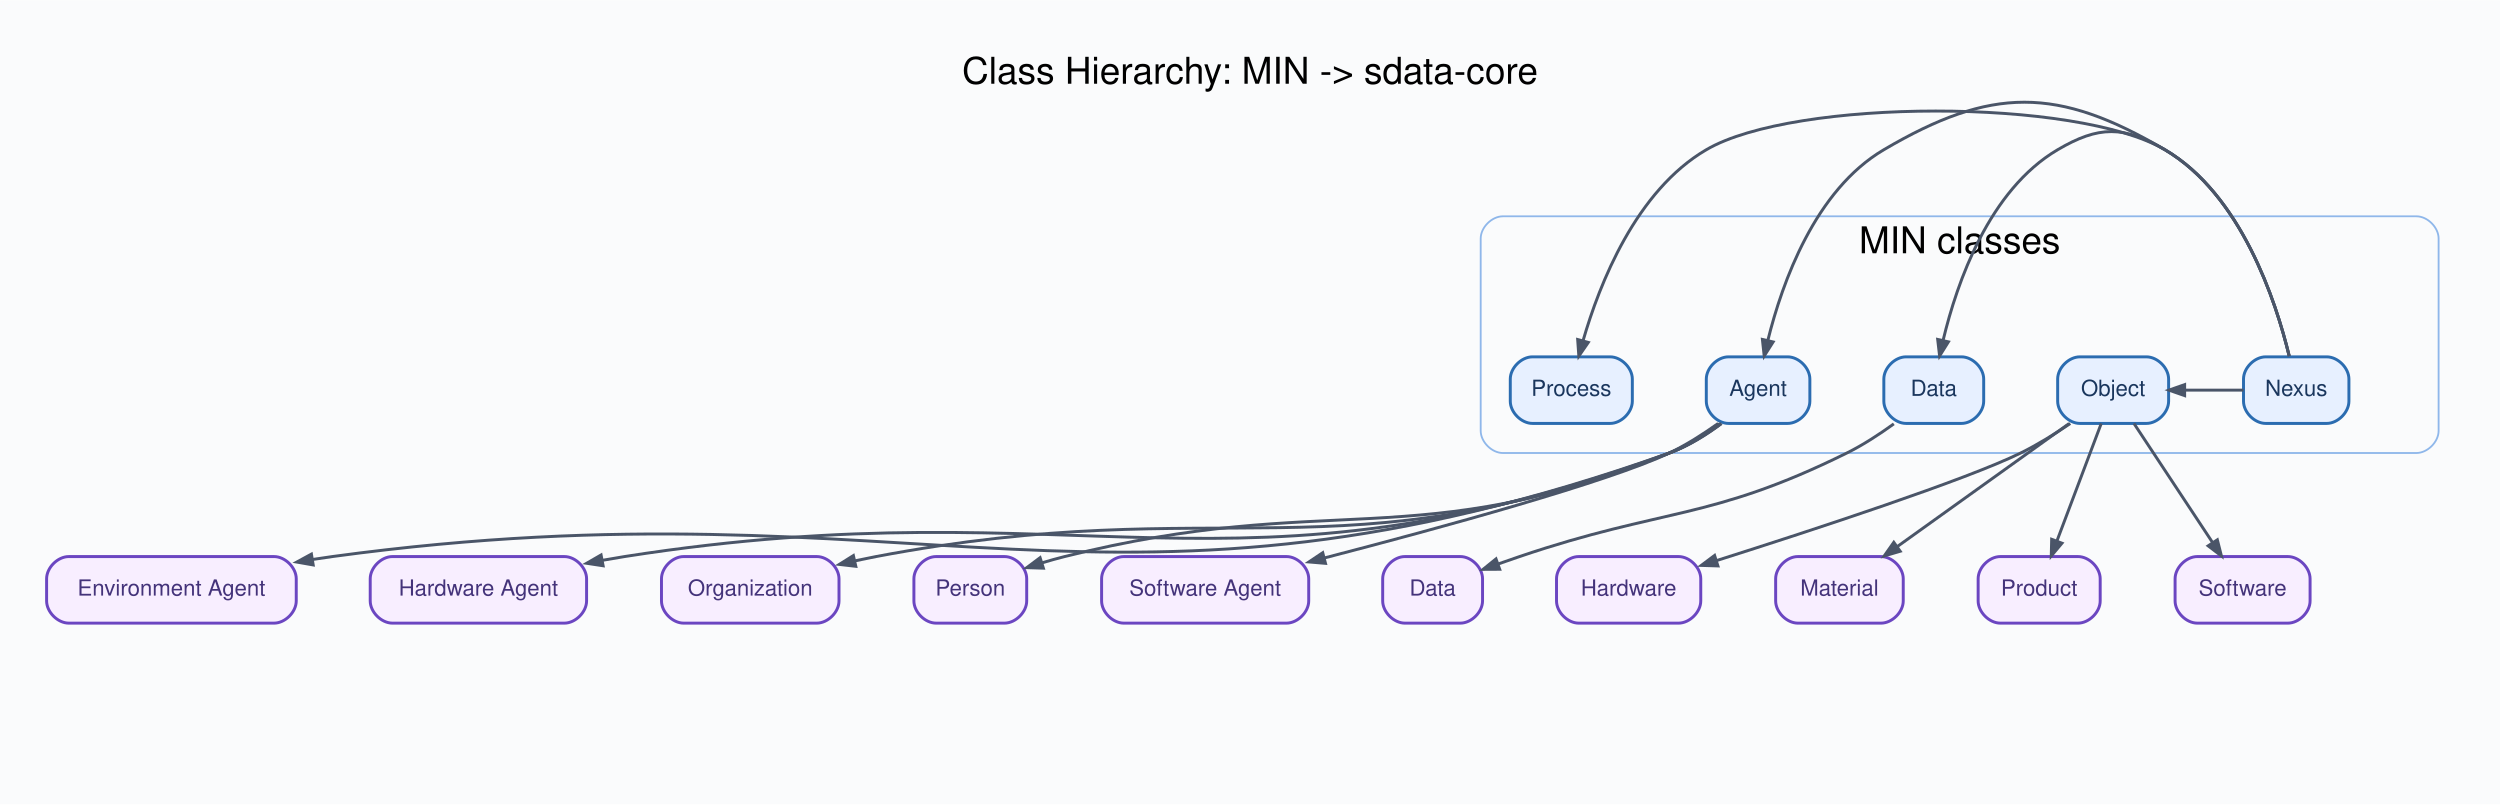
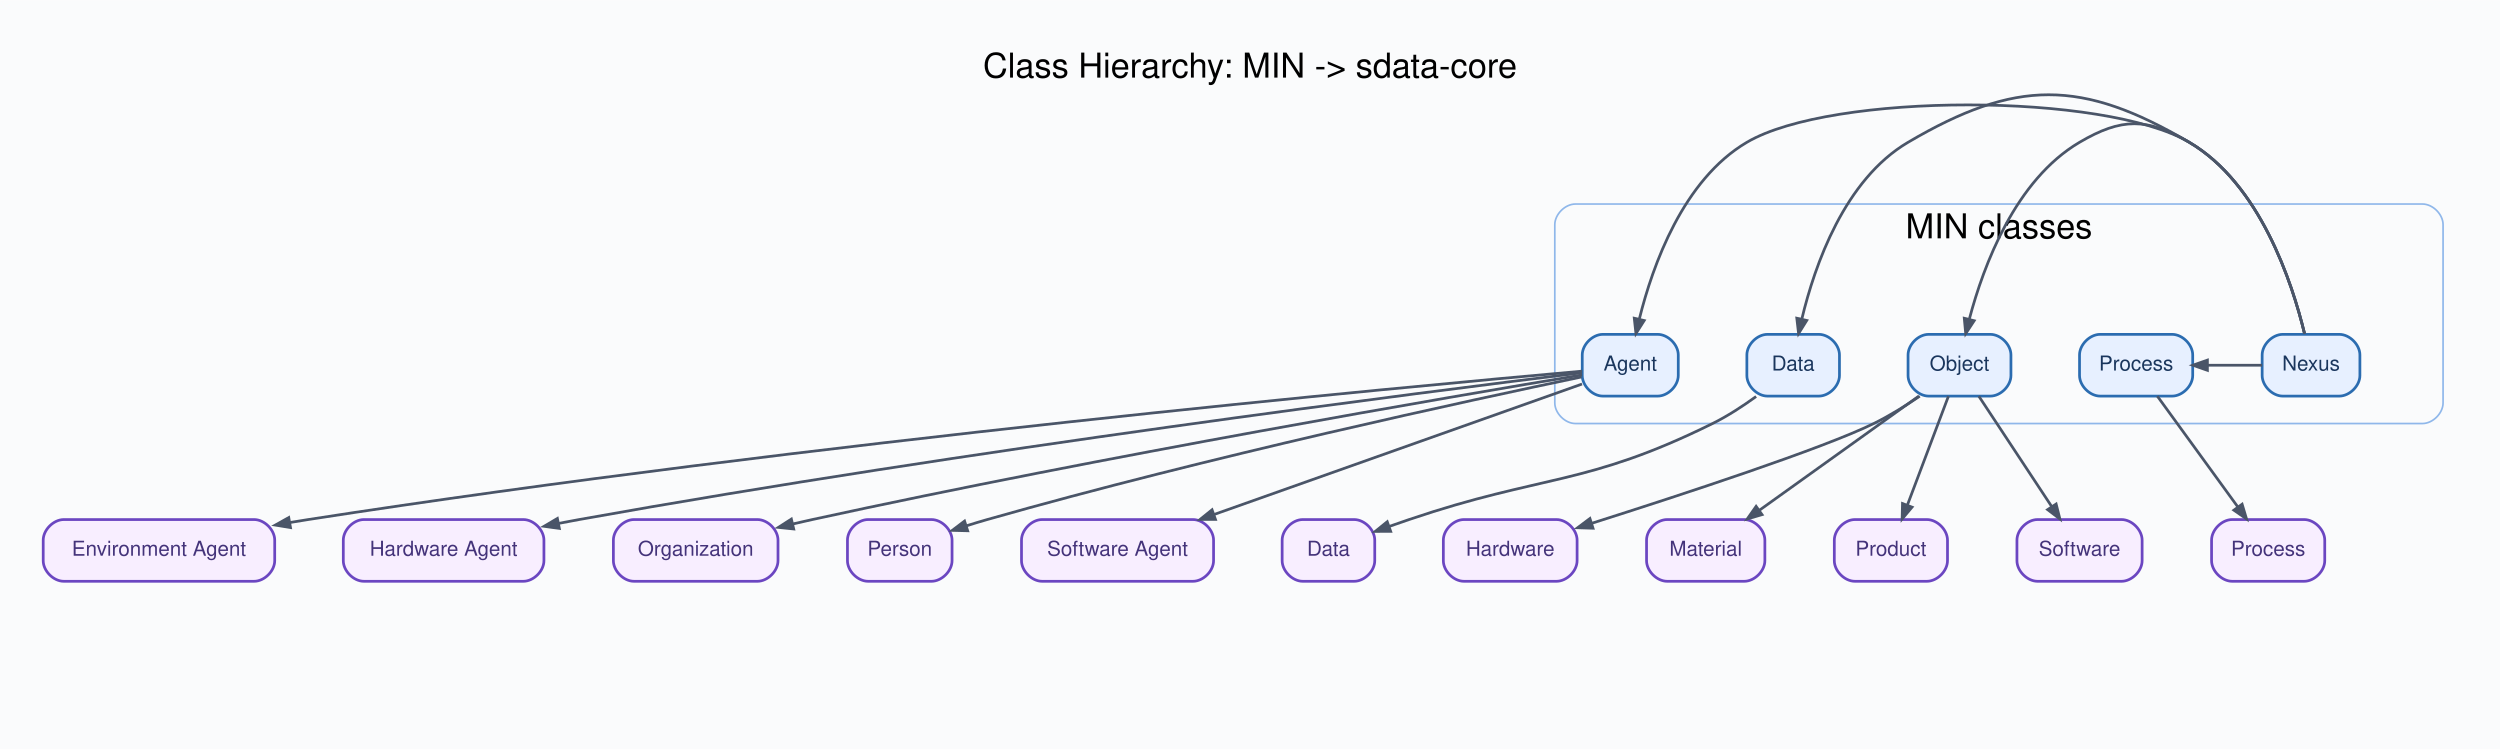
- <svg xmlns="http://www.w3.org/2000/svg" width="1352pt" height="435pt" viewBox="0.00 0.00 1351.90 434.81">
-   <g id="graph0" class="graph" transform="scale(1 1) rotate(0) translate(25.2 409.61)">
-     <polygon fill="#fafbfc" stroke="transparent" points="-25.2,25.2 -25.2,-409.61 1326.7,-409.61 1326.7,25.2 -25.2,25.2" />
-     <text text-anchor="middle" x="650.75" y="-364.41" font-family="Helvetica,sans-Serif" font-size="20.00">Class Hierarchy: MIN -&gt; sdata-core</text>
+ <svg xmlns="http://www.w3.org/2000/svg" width="1458pt" height="437pt" viewBox="0.00 0.00 1457.90 436.84">
+   <g id="graph0" class="graph" transform="scale(1 1) rotate(0) translate(25.2 411.64)">
+     <polygon fill="#fafbfc" stroke="transparent" points="-25.2,25.2 -25.2,-411.64 1432.7,-411.64 1432.7,25.2 -25.2,25.2" />
+     <text text-anchor="middle" x="703.75" y="-366.44" font-family="Helvetica,sans-Serif" font-size="20.00">Class Hierarchy: MIN -&gt; sdata-core</text>
    <g id="clust2" class="cluster">
-       <path fill="#fafbfc" stroke="#8fb7ea" d="M787.5,-164.72C787.5,-164.72 1281.5,-164.72 1281.5,-164.72 1287.5,-164.72 1293.5,-170.72 1293.5,-176.72 1293.5,-176.72 1293.5,-280.72 1293.5,-280.72 1293.5,-286.72 1287.5,-292.72 1281.5,-292.72 1281.5,-292.72 787.5,-292.72 787.5,-292.72 781.5,-292.72 775.5,-286.72 775.5,-280.72 775.5,-280.72 775.5,-176.72 775.5,-176.72 775.5,-170.72 781.5,-164.72 787.5,-164.72" />
-       <text text-anchor="middle" x="1034.5" y="-272.72" font-family="Helvetica,sans-Serif" font-size="20.00">MIN classes</text>
+       <path fill="#fafbfc" stroke="#8fb7ea" d="M893.5,-164.72C893.5,-164.72 1387.5,-164.72 1387.5,-164.72 1393.5,-164.72 1399.5,-170.72 1399.5,-176.72 1399.5,-176.72 1399.5,-280.72 1399.5,-280.72 1399.5,-286.72 1393.5,-292.72 1387.5,-292.72 1387.5,-292.72 893.5,-292.72 893.5,-292.72 887.5,-292.72 881.5,-286.72 881.5,-280.72 881.5,-280.72 881.5,-176.72 881.5,-176.72 881.5,-170.72 887.5,-164.72 893.5,-164.72" />
+       <text text-anchor="middle" x="1140.5" y="-272.72" font-family="Helvetica,sans-Serif" font-size="20.00">MIN classes</text>
    </g>
    <g id="clust3" class="cluster">
</g>
    <g id="node1" class="node">
      <path fill="#f8eeff" stroke="#6b46c1" stroke-width="1.6" d="M882.5,-108.72C882.5,-108.72 828.5,-108.72 828.5,-108.72 822.5,-108.72 816.5,-102.72 816.5,-96.72 816.5,-96.72 816.5,-84.72 816.5,-84.72 816.5,-78.72 822.5,-72.72 828.5,-72.72 828.5,-72.72 882.5,-72.72 882.5,-72.72 888.5,-72.72 894.5,-78.72 894.5,-84.72 894.5,-84.72 894.5,-96.72 894.5,-96.72 894.5,-102.72 888.5,-108.72 882.5,-108.72" />
      <text text-anchor="middle" x="855.5" y="-87.62" font-family="Helvetica,sans-Serif" font-size="12.00" fill="#44337a">Hardware</text>
    </g>
    <g id="node2" class="node">
      <path fill="#f8eeff" stroke="#6b46c1" stroke-width="1.6" d="M992,-108.72C992,-108.72 947,-108.72 947,-108.72 941,-108.72 935,-102.72 935,-96.72 935,-96.72 935,-84.72 935,-84.72 935,-78.72 941,-72.72 947,-72.72 947,-72.72 992,-72.72 992,-72.72 998,-72.72 1004,-78.72 1004,-84.72 1004,-84.72 1004,-96.72 1004,-96.72 1004,-102.72 998,-108.72 992,-108.72" />
      <text text-anchor="middle" x="969.5" y="-87.62" font-family="Helvetica,sans-Serif" font-size="12.00" fill="#44337a">Material</text>
    </g>
    <g id="node3" class="node">
      <path fill="#f8eeff" stroke="#6b46c1" stroke-width="1.6" d="M1098.5,-108.72C1098.5,-108.72 1056.5,-108.72 1056.5,-108.72 1050.5,-108.72 1044.5,-102.72 1044.5,-96.72 1044.5,-96.72 1044.5,-84.72 1044.5,-84.72 1044.5,-78.72 1050.5,-72.72 1056.5,-72.72 1056.5,-72.72 1098.5,-72.72 1098.5,-72.72 1104.5,-72.72 1110.5,-78.72 1110.5,-84.72 1110.5,-84.72 1110.5,-96.72 1110.5,-96.72 1110.5,-102.72 1104.5,-108.72 1098.5,-108.72" />
      <text text-anchor="middle" x="1077.5" y="-87.62" font-family="Helvetica,sans-Serif" font-size="12.00" fill="#44337a">Product</text>
    </g>
    <g id="node4" class="node">
      <path fill="#f8eeff" stroke="#6b46c1" stroke-width="1.6" d="M1212,-108.72C1212,-108.72 1163,-108.72 1163,-108.72 1157,-108.72 1151,-102.72 1151,-96.72 1151,-96.72 1151,-84.72 1151,-84.72 1151,-78.72 1157,-72.72 1163,-72.72 1163,-72.72 1212,-72.72 1212,-72.72 1218,-72.72 1224,-78.72 1224,-84.72 1224,-84.72 1224,-96.72 1224,-96.72 1224,-102.72 1218,-108.72 1212,-108.72" />
      <text text-anchor="middle" x="1187.5" y="-87.62" font-family="Helvetica,sans-Serif" font-size="12.00" fill="#44337a">Software</text>
    </g>
    <g id="node5" class="node">
      <path fill="#e7f0ff" stroke="#2b6cb0" stroke-width="1.6" d="M941.5,-216.72C941.5,-216.72 909.5,-216.72 909.5,-216.72 903.5,-216.72 897.5,-210.72 897.5,-204.72 897.5,-204.72 897.5,-192.72 897.5,-192.72 897.5,-186.72 903.5,-180.72 909.5,-180.72 909.5,-180.72 941.5,-180.72 941.5,-180.72 947.5,-180.72 953.5,-186.72 953.5,-192.72 953.5,-192.72 953.5,-204.72 953.5,-204.72 953.5,-210.72 947.5,-216.72 941.5,-216.72" />
      <text text-anchor="middle" x="925.5" y="-195.62" font-family="Helvetica,sans-Serif" font-size="12.00" fill="#1a365d">Agent</text>
    </g>
    <g id="node11" class="node">
      <path fill="#f8eeff" stroke="#6b46c1" stroke-width="1.6" d="M123,-108.72C123,-108.72 12,-108.72 12,-108.72 6,-108.72 0,-102.72 0,-96.72 0,-96.72 0,-84.72 0,-84.72 0,-78.72 6,-72.72 12,-72.72 12,-72.72 123,-72.72 123,-72.72 129,-72.72 135,-78.72 135,-84.72 135,-84.72 135,-96.72 135,-96.72 135,-102.72 129,-108.72 123,-108.72" />
      <text text-anchor="middle" x="67.5" y="-87.62" font-family="Helvetica,sans-Serif" font-size="12.00" fill="#44337a">Environment Agent</text>
    </g>
    <g id="edge1" class="edge">
-       <path fill="none" stroke="#4a5568" stroke-width="1.6" d="M905.78,-180.69C897.57,-174.56 887.61,-168.29 877.5,-164.72 573.63,-57.3 473.86,-152.14 154.5,-108.72 150.98,-108.24 147.39,-107.71 143.77,-107.14" />
-       <polygon fill="#4a5568" stroke="#4a5568" stroke-width="1.6" points="144.16,-104.19 135.29,-105.75 143.2,-110.06 144.16,-104.19" />
+       <path fill="none" stroke="#4a5568" stroke-width="1.6" d="M897.39,-195.27C796.51,-186.33 443.43,-153.56 154.5,-108.72 150.99,-108.18 147.41,-107.59 143.8,-106.98" />
+       <polygon fill="#4a5568" stroke="#4a5568" stroke-width="1.6" points="144.21,-104.03 135.33,-105.5 143.19,-109.89 144.21,-104.03" />
    </g>
    <g id="node12" class="node">
      <path fill="#f8eeff" stroke="#6b46c1" stroke-width="1.6" d="M280,-108.72C280,-108.72 187,-108.72 187,-108.72 181,-108.72 175,-102.72 175,-96.72 175,-96.72 175,-84.72 175,-84.72 175,-78.72 181,-72.72 187,-72.72 187,-72.72 280,-72.72 280,-72.72 286,-72.72 292,-78.72 292,-84.72 292,-84.72 292,-96.72 292,-96.72 292,-102.72 286,-108.72 280,-108.72" />
      <text text-anchor="middle" x="233.5" y="-87.62" font-family="Helvetica,sans-Serif" font-size="12.00" fill="#44337a">Hardware Agent</text>
    </g>
    <g id="edge2" class="edge">
-       <path fill="none" stroke="#4a5568" stroke-width="1.6" d="M905.28,-180.45C897.15,-174.46 887.38,-168.33 877.5,-164.72 640.5,-78.06 561.8,-147.77 312.5,-108.72 308.55,-108.1 304.5,-107.41 300.42,-106.67" />
-       <polygon fill="#4a5568" stroke="#4a5568" stroke-width="1.6" points="300.94,-103.74 292.03,-105.09 299.84,-109.59 300.94,-103.74" />
+       <path fill="none" stroke="#4a5568" stroke-width="1.6" d="M897.28,-194.32C810.02,-183.64 536.88,-149.1 312.5,-108.72 308.56,-108.01 304.53,-107.25 300.46,-106.46" />
+       <polygon fill="#4a5568" stroke="#4a5568" stroke-width="1.6" points="301,-103.53 292.08,-104.79 299.84,-109.37 301,-103.53" />
    </g>
    <g id="node13" class="node">
      <path fill="#f8eeff" stroke="#6b46c1" stroke-width="1.6" d="M416.5,-108.72C416.5,-108.72 344.5,-108.72 344.5,-108.72 338.5,-108.72 332.5,-102.72 332.5,-96.72 332.5,-96.72 332.5,-84.72 332.5,-84.72 332.5,-78.72 338.5,-72.72 344.5,-72.72 344.5,-72.72 416.5,-72.72 416.5,-72.72 422.5,-72.72 428.5,-78.72 428.5,-84.72 428.5,-84.72 428.5,-96.72 428.5,-96.72 428.5,-102.72 422.5,-108.72 416.5,-108.72" />
      <text text-anchor="middle" x="380.5" y="-87.62" font-family="Helvetica,sans-Serif" font-size="12.00" fill="#44337a">Organization</text>
    </g>
    <g id="edge3" class="edge">
-       <path fill="none" stroke="#4a5568" stroke-width="1.6" d="M905.22,-180.62C897.08,-174.64 887.32,-168.48 877.5,-164.72 697.95,-95.9 637.42,-144.54 448.5,-108.72 444.77,-108.01 440.93,-107.22 437.08,-106.39" />
-       <polygon fill="#4a5568" stroke="#4a5568" stroke-width="1.6" points="437.59,-103.45 428.64,-104.48 436.28,-109.26 437.59,-103.45" />
+       <path fill="none" stroke="#4a5568" stroke-width="1.6" d="M897.42,-193.09C823.6,-180.79 618.05,-145.7 448.5,-108.72 444.79,-107.91 440.97,-107.05 437.13,-106.15" />
+       <polygon fill="#4a5568" stroke="#4a5568" stroke-width="1.6" points="437.66,-103.22 428.71,-104.15 436.29,-109.01 437.66,-103.22" />
    </g>
    <g id="node14" class="node">
      <path fill="#f8eeff" stroke="#6b46c1" stroke-width="1.6" d="M518,-108.72C518,-108.72 481,-108.72 481,-108.72 475,-108.72 469,-102.72 469,-96.72 469,-96.72 469,-84.72 469,-84.72 469,-78.72 475,-72.72 481,-72.72 481,-72.72 518,-72.72 518,-72.72 524,-72.72 530,-78.72 530,-84.72 530,-84.72 530,-96.72 530,-96.72 530,-102.72 524,-108.72 518,-108.72" />
      <text text-anchor="middle" x="499.5" y="-87.62" font-family="Helvetica,sans-Serif" font-size="12.00" fill="#44337a">Person</text>
    </g>
    <g id="edge4" class="edge">
-       <path fill="none" stroke="#4a5568" stroke-width="1.6" d="M904.66,-180.48C896.62,-174.63 887.06,-168.6 877.5,-164.72 740.9,-109.21 693.52,-144.58 550.5,-108.72 546.52,-107.72 542.41,-106.57 538.32,-105.34" />
-       <polygon fill="#4a5568" stroke="#4a5568" stroke-width="1.6" points="539.02,-102.44 530.02,-102.73 537.24,-108.12 539.02,-102.44" />
+       <path fill="none" stroke="#4a5568" stroke-width="1.6" d="M897.05,-191.87C834.13,-178.74 678.57,-145.18 550.5,-108.72 546.56,-107.6 542.46,-106.36 538.39,-105.08" />
+       <polygon fill="#4a5568" stroke="#4a5568" stroke-width="1.6" points="539.11,-102.18 530.11,-102.41 537.29,-107.85 539.11,-102.18" />
    </g>
    <g id="node15" class="node">
      <path fill="#f8eeff" stroke="#6b46c1" stroke-width="1.6" d="M670.5,-108.72C670.5,-108.72 582.5,-108.72 582.5,-108.72 576.5,-108.72 570.5,-102.72 570.5,-96.72 570.5,-96.72 570.5,-84.72 570.5,-84.72 570.5,-78.72 576.5,-72.72 582.5,-72.72 582.5,-72.72 670.5,-72.72 670.5,-72.72 676.5,-72.72 682.5,-78.72 682.5,-84.72 682.5,-84.72 682.5,-96.72 682.5,-96.72 682.5,-102.72 676.5,-108.72 670.5,-108.72" />
      <text text-anchor="middle" x="626.5" y="-87.62" font-family="Helvetica,sans-Serif" font-size="12.00" fill="#44337a">Software Agent</text>
    </g>
    <g id="edge5" class="edge">
-       <path fill="none" stroke="#4a5568" stroke-width="1.6" d="M903.93,-180.72C895.96,-175.03 886.64,-169.05 877.5,-164.72 844.48,-149.07 753.7,-124.23 690.88,-107.95" />
-       <polygon fill="#4a5568" stroke="#4a5568" stroke-width="1.6" points="691.57,-105.05 682.6,-105.81 690.08,-110.81 691.57,-105.05" />
+       <path fill="none" stroke="#4a5568" stroke-width="1.6" d="M897.37,-187.75C848.47,-170.41 746.9,-134.4 682.97,-111.74" />
+       <polygon fill="#4a5568" stroke="#4a5568" stroke-width="1.6" points="683.61,-108.81 674.6,-108.77 681.62,-114.42 683.61,-108.81" />
    </g>
    <g id="node6" class="node">
      <path fill="#e7f0ff" stroke="#2b6cb0" stroke-width="1.6" d="M1035.5,-216.72C1035.5,-216.72 1005.5,-216.72 1005.5,-216.72 999.5,-216.72 993.5,-210.72 993.5,-204.72 993.5,-204.72 993.5,-192.72 993.5,-192.72 993.5,-186.72 999.5,-180.72 1005.5,-180.72 1005.5,-180.72 1035.5,-180.72 1035.5,-180.72 1041.5,-180.72 1047.5,-186.72 1047.5,-192.72 1047.5,-192.72 1047.5,-204.72 1047.5,-204.72 1047.5,-210.72 1041.5,-216.72 1035.5,-216.72" />
      <text text-anchor="middle" x="1020.5" y="-195.62" font-family="Helvetica,sans-Serif" font-size="12.00" fill="#1a365d">Data</text>
    </g>
    <g id="node16" class="node">
      <path fill="#f8eeff" stroke="#6b46c1" stroke-width="1.6" d="M764.5,-108.72C764.5,-108.72 734.5,-108.72 734.5,-108.72 728.5,-108.72 722.5,-102.72 722.5,-96.72 722.5,-96.72 722.5,-84.72 722.5,-84.72 722.5,-78.72 728.5,-72.72 734.5,-72.72 734.5,-72.72 764.5,-72.72 764.5,-72.72 770.5,-72.72 776.5,-78.72 776.5,-84.72 776.5,-84.72 776.5,-96.72 776.5,-96.72 776.5,-102.72 770.5,-108.72 764.5,-108.72" />
      <text text-anchor="middle" x="749.5" y="-87.62" font-family="Helvetica,sans-Serif" font-size="12.00" fill="#44337a">Data</text>
    </g>
    <g id="edge6" class="edge">
      <path fill="none" stroke="#4a5568" stroke-width="1.6" d="M998.9,-180.48C991.2,-174.9 982.26,-169.05 973.5,-164.72 899.54,-128.14 874.64,-135.2 796.5,-108.72 792.69,-107.43 788.73,-106.05 784.78,-104.66" />
      <polygon fill="#4a5568" stroke="#4a5568" stroke-width="1.6" points="785.78,-101.85 776.77,-101.8 783.78,-107.46 785.78,-101.85" />
    </g>
    <g id="node7" class="node">
      <path fill="#e7f0ff" stroke="#2b6cb0" stroke-width="1.6" d="M1135.5,-216.72C1135.5,-216.72 1099.5,-216.72 1099.5,-216.72 1093.5,-216.72 1087.5,-210.72 1087.5,-204.72 1087.5,-204.72 1087.5,-192.72 1087.5,-192.72 1087.5,-186.72 1093.5,-180.72 1099.5,-180.72 1099.5,-180.72 1135.5,-180.72 1135.5,-180.72 1141.5,-180.72 1147.5,-186.72 1147.5,-192.72 1147.5,-192.72 1147.5,-204.72 1147.5,-204.72 1147.5,-210.72 1141.5,-216.72 1135.5,-216.72" />
      <text text-anchor="middle" x="1117.5" y="-195.62" font-family="Helvetica,sans-Serif" font-size="12.00" fill="#1a365d">Object</text>
    </g>
    <g id="edge11" class="edge">
      <path fill="none" stroke="#4a5568" stroke-width="1.6" d="M1094.32,-180.67C1086.12,-175.11 1076.64,-169.22 1067.5,-164.72 1038.16,-150.28 956.02,-123.35 903.02,-106.54" />
      <polygon fill="#4a5568" stroke="#4a5568" stroke-width="1.6" points="903.78,-103.66 894.78,-103.94 901.98,-109.34 903.78,-103.66" />
    </g>
    <g id="edge12" class="edge">
      <path fill="none" stroke="#4a5568" stroke-width="1.6" d="M1093.72,-180.69C1068.52,-162.64 1028.6,-134.05 1000.84,-114.17" />
      <polygon fill="#4a5568" stroke="#4a5568" stroke-width="1.6" points="1002.35,-111.59 993.71,-109.06 998.89,-116.43 1002.35,-111.59" />
    </g>
    <g id="edge13" class="edge">
      <path fill="none" stroke="#4a5568" stroke-width="1.6" d="M1111.07,-180.69C1104.58,-163.48 1094.47,-136.7 1087.05,-117.01" />
      <polygon fill="#4a5568" stroke="#4a5568" stroke-width="1.6" points="1089.83,-115.96 1084.04,-109.06 1084.26,-118.06 1089.83,-115.96" />
    </g>
    <g id="edge14" class="edge">
      <path fill="none" stroke="#4a5568" stroke-width="1.6" d="M1128.75,-180.69C1140.26,-163.25 1158.27,-135.98 1171.32,-116.23" />
      <polygon fill="#4a5568" stroke="#4a5568" stroke-width="1.6" points="1173.85,-117.79 1176.05,-109.06 1168.88,-114.51 1173.85,-117.79" />
    </g>
    <g id="node8" class="node">
-       <path fill="#e7f0ff" stroke="#2b6cb0" stroke-width="1.6" d="M845.5,-216.72C845.5,-216.72 803.5,-216.72 803.5,-216.72 797.5,-216.72 791.5,-210.72 791.5,-204.72 791.5,-204.72 791.5,-192.72 791.5,-192.72 791.5,-186.72 797.5,-180.72 803.5,-180.72 803.5,-180.72 845.5,-180.72 845.5,-180.72 851.5,-180.72 857.5,-186.72 857.5,-192.72 857.5,-192.72 857.5,-204.72 857.5,-204.72 857.5,-210.72 851.5,-216.72 845.5,-216.72" />
-       <text text-anchor="middle" x="824.5" y="-195.62" font-family="Helvetica,sans-Serif" font-size="12.00" fill="#1a365d">Process</text>
+       <path fill="#e7f0ff" stroke="#2b6cb0" stroke-width="1.6" d="M1241.5,-216.72C1241.5,-216.72 1199.5,-216.72 1199.5,-216.72 1193.5,-216.72 1187.5,-210.72 1187.5,-204.72 1187.5,-204.72 1187.5,-192.72 1187.5,-192.72 1187.5,-186.72 1193.5,-180.72 1199.5,-180.72 1199.5,-180.72 1241.5,-180.72 1241.5,-180.72 1247.5,-180.72 1253.5,-186.72 1253.5,-192.72 1253.5,-192.72 1253.5,-204.72 1253.5,-204.72 1253.5,-210.72 1247.5,-216.72 1241.5,-216.72" />
+       <text text-anchor="middle" x="1220.5" y="-195.62" font-family="Helvetica,sans-Serif" font-size="12.00" fill="#1a365d">Process</text>
+     </g>
+     <g id="node17" class="node">
+       <path fill="#f8eeff" stroke="#6b46c1" stroke-width="1.6" d="M1318.5,-108.72C1318.5,-108.72 1276.5,-108.72 1276.5,-108.72 1270.5,-108.72 1264.5,-102.72 1264.5,-96.72 1264.5,-96.72 1264.5,-84.72 1264.5,-84.72 1264.5,-78.72 1270.5,-72.72 1276.5,-72.72 1276.5,-72.72 1318.5,-72.72 1318.5,-72.72 1324.5,-72.72 1330.5,-78.72 1330.5,-84.72 1330.5,-84.72 1330.5,-96.72 1330.5,-96.72 1330.5,-102.72 1324.5,-108.72 1318.5,-108.72" />
+       <text text-anchor="middle" x="1297.5" y="-87.62" font-family="Helvetica,sans-Serif" font-size="12.00" fill="#44337a">Process</text>
+     </g>
+     <g id="edge15" class="edge">
+       <path fill="none" stroke="#4a5568" stroke-width="1.6" d="M1232.87,-180.69C1245.59,-163.18 1265.52,-135.74 1279.89,-115.97" />
+       <polygon fill="#4a5568" stroke="#4a5568" stroke-width="1.6" points="1282.31,-117.69 1284.9,-109.06 1277.5,-114.19 1282.31,-117.69" />
    </g>
    <g id="node9" class="node">
-       <path fill="#e7f0ff" stroke="#2b6cb0" stroke-width="1.6" d="M1233,-216.72C1233,-216.72 1200,-216.72 1200,-216.72 1194,-216.72 1188,-210.72 1188,-204.72 1188,-204.72 1188,-192.72 1188,-192.72 1188,-186.72 1194,-180.72 1200,-180.72 1200,-180.72 1233,-180.72 1233,-180.72 1239,-180.72 1245,-186.72 1245,-192.72 1245,-192.72 1245,-204.72 1245,-204.72 1245,-210.72 1239,-216.72 1233,-216.72" />
-       <text text-anchor="middle" x="1216.5" y="-195.62" font-family="Helvetica,sans-Serif" font-size="12.00" fill="#1a365d">Nexus</text>
+       <path fill="#e7f0ff" stroke="#2b6cb0" stroke-width="1.6" d="M1339,-216.72C1339,-216.72 1306,-216.72 1306,-216.72 1300,-216.72 1294,-210.72 1294,-204.72 1294,-204.72 1294,-192.72 1294,-192.72 1294,-186.72 1300,-180.72 1306,-180.72 1306,-180.72 1339,-180.72 1339,-180.72 1345,-180.72 1351,-186.72 1351,-192.72 1351,-192.72 1351,-204.72 1351,-204.72 1351,-210.72 1345,-216.72 1339,-216.72" />
+       <text text-anchor="middle" x="1322.5" y="-195.62" font-family="Helvetica,sans-Serif" font-size="12.00" fill="#1a365d">Nexus</text>
    </g>
    <g id="edge7" class="edge">
-       <path fill="none" stroke="#4a5568" stroke-width="1.6" d="M1212.72,-217.12C1205.53,-246.83 1186.73,-304.46 1145.5,-328.72 1087.28,-362.98 1051.72,-362.98 993.5,-328.72 956.34,-306.85 938.59,-257.06 930.83,-225.83" />
+       <path fill="none" stroke="#4a5568" stroke-width="1.6" d="M1318.72,-217.12C1311.53,-246.83 1292.73,-304.46 1251.5,-328.72 1202.09,-357.8 1042.91,-357.8 993.5,-328.72 956.34,-306.85 938.59,-257.06 930.83,-225.83" />
      <polygon fill="#4a5568" stroke="#4a5568" stroke-width="1.6" points="933.64,-224.78 928.81,-217.18 927.84,-226.13 933.64,-224.78" />
    </g>
    <g id="edge8" class="edge">
-       <path fill="none" stroke="#4a5568" stroke-width="1.6" d="M1212.72,-217.12C1205.53,-246.83 1186.73,-304.46 1145.5,-328.72 1123.28,-341.79 1109.72,-341.79 1087.5,-328.72 1050.45,-306.92 1033.1,-257.1 1025.6,-225.86" />
+       <path fill="none" stroke="#4a5568" stroke-width="1.6" d="M1318.72,-217.12C1311.53,-246.83 1292.73,-304.46 1251.5,-328.72 1188.68,-365.68 1150.32,-365.68 1087.5,-328.72 1050.45,-306.92 1033.1,-257.1 1025.6,-225.86" />
      <polygon fill="#4a5568" stroke="#4a5568" stroke-width="1.6" points="1028.42,-224.83 1023.66,-217.19 1022.62,-226.14 1028.42,-224.83" />
    </g>
    <g id="edge9" class="edge">
-       <path fill="none" stroke="#4a5568" stroke-width="1.6" d="M1188,-198.72C1177.39,-198.72 1166.78,-198.72 1156.17,-198.72" />
-       <polygon fill="#4a5568" stroke="#4a5568" stroke-width="1.6" points="1156.16,-195.75 1147.66,-198.72 1156.16,-201.7 1156.16,-195.75" />
+       <path fill="none" stroke="#4a5568" stroke-width="1.6" d="M1318.72,-217.12C1311.53,-246.83 1292.73,-304.46 1251.5,-328.72 1226.98,-343.14 1212.02,-343.14 1187.5,-328.72 1150.1,-306.71 1131.55,-256.96 1123.28,-225.79" />
+       <polygon fill="#4a5568" stroke="#4a5568" stroke-width="1.6" points="1126.07,-224.67 1121.12,-217.14 1120.29,-226.11 1126.07,-224.67" />
    </g>
    <g id="edge10" class="edge">
-       <path fill="none" stroke="#4a5568" stroke-width="1.6" d="M1212.72,-217.12C1205.53,-246.83 1186.73,-304.46 1145.5,-328.72 1098,-356.67 945.06,-356.56 897.5,-328.72 859.52,-306.49 839.79,-256.45 830.82,-225.34" />
-       <polygon fill="#4a5568" stroke="#4a5568" stroke-width="1.6" points="833.68,-224.52 828.57,-217.11 827.94,-226.09 833.68,-224.52" />
+       <path fill="none" stroke="#4a5568" stroke-width="1.6" d="M1293.96,-198.72C1283.34,-198.72 1272.71,-198.72 1262.09,-198.72" />
+       <polygon fill="#4a5568" stroke="#4a5568" stroke-width="1.6" points="1262.07,-195.75 1253.57,-198.72 1262.07,-201.7 1262.07,-195.75" />
    </g>
  </g>
</svg>
